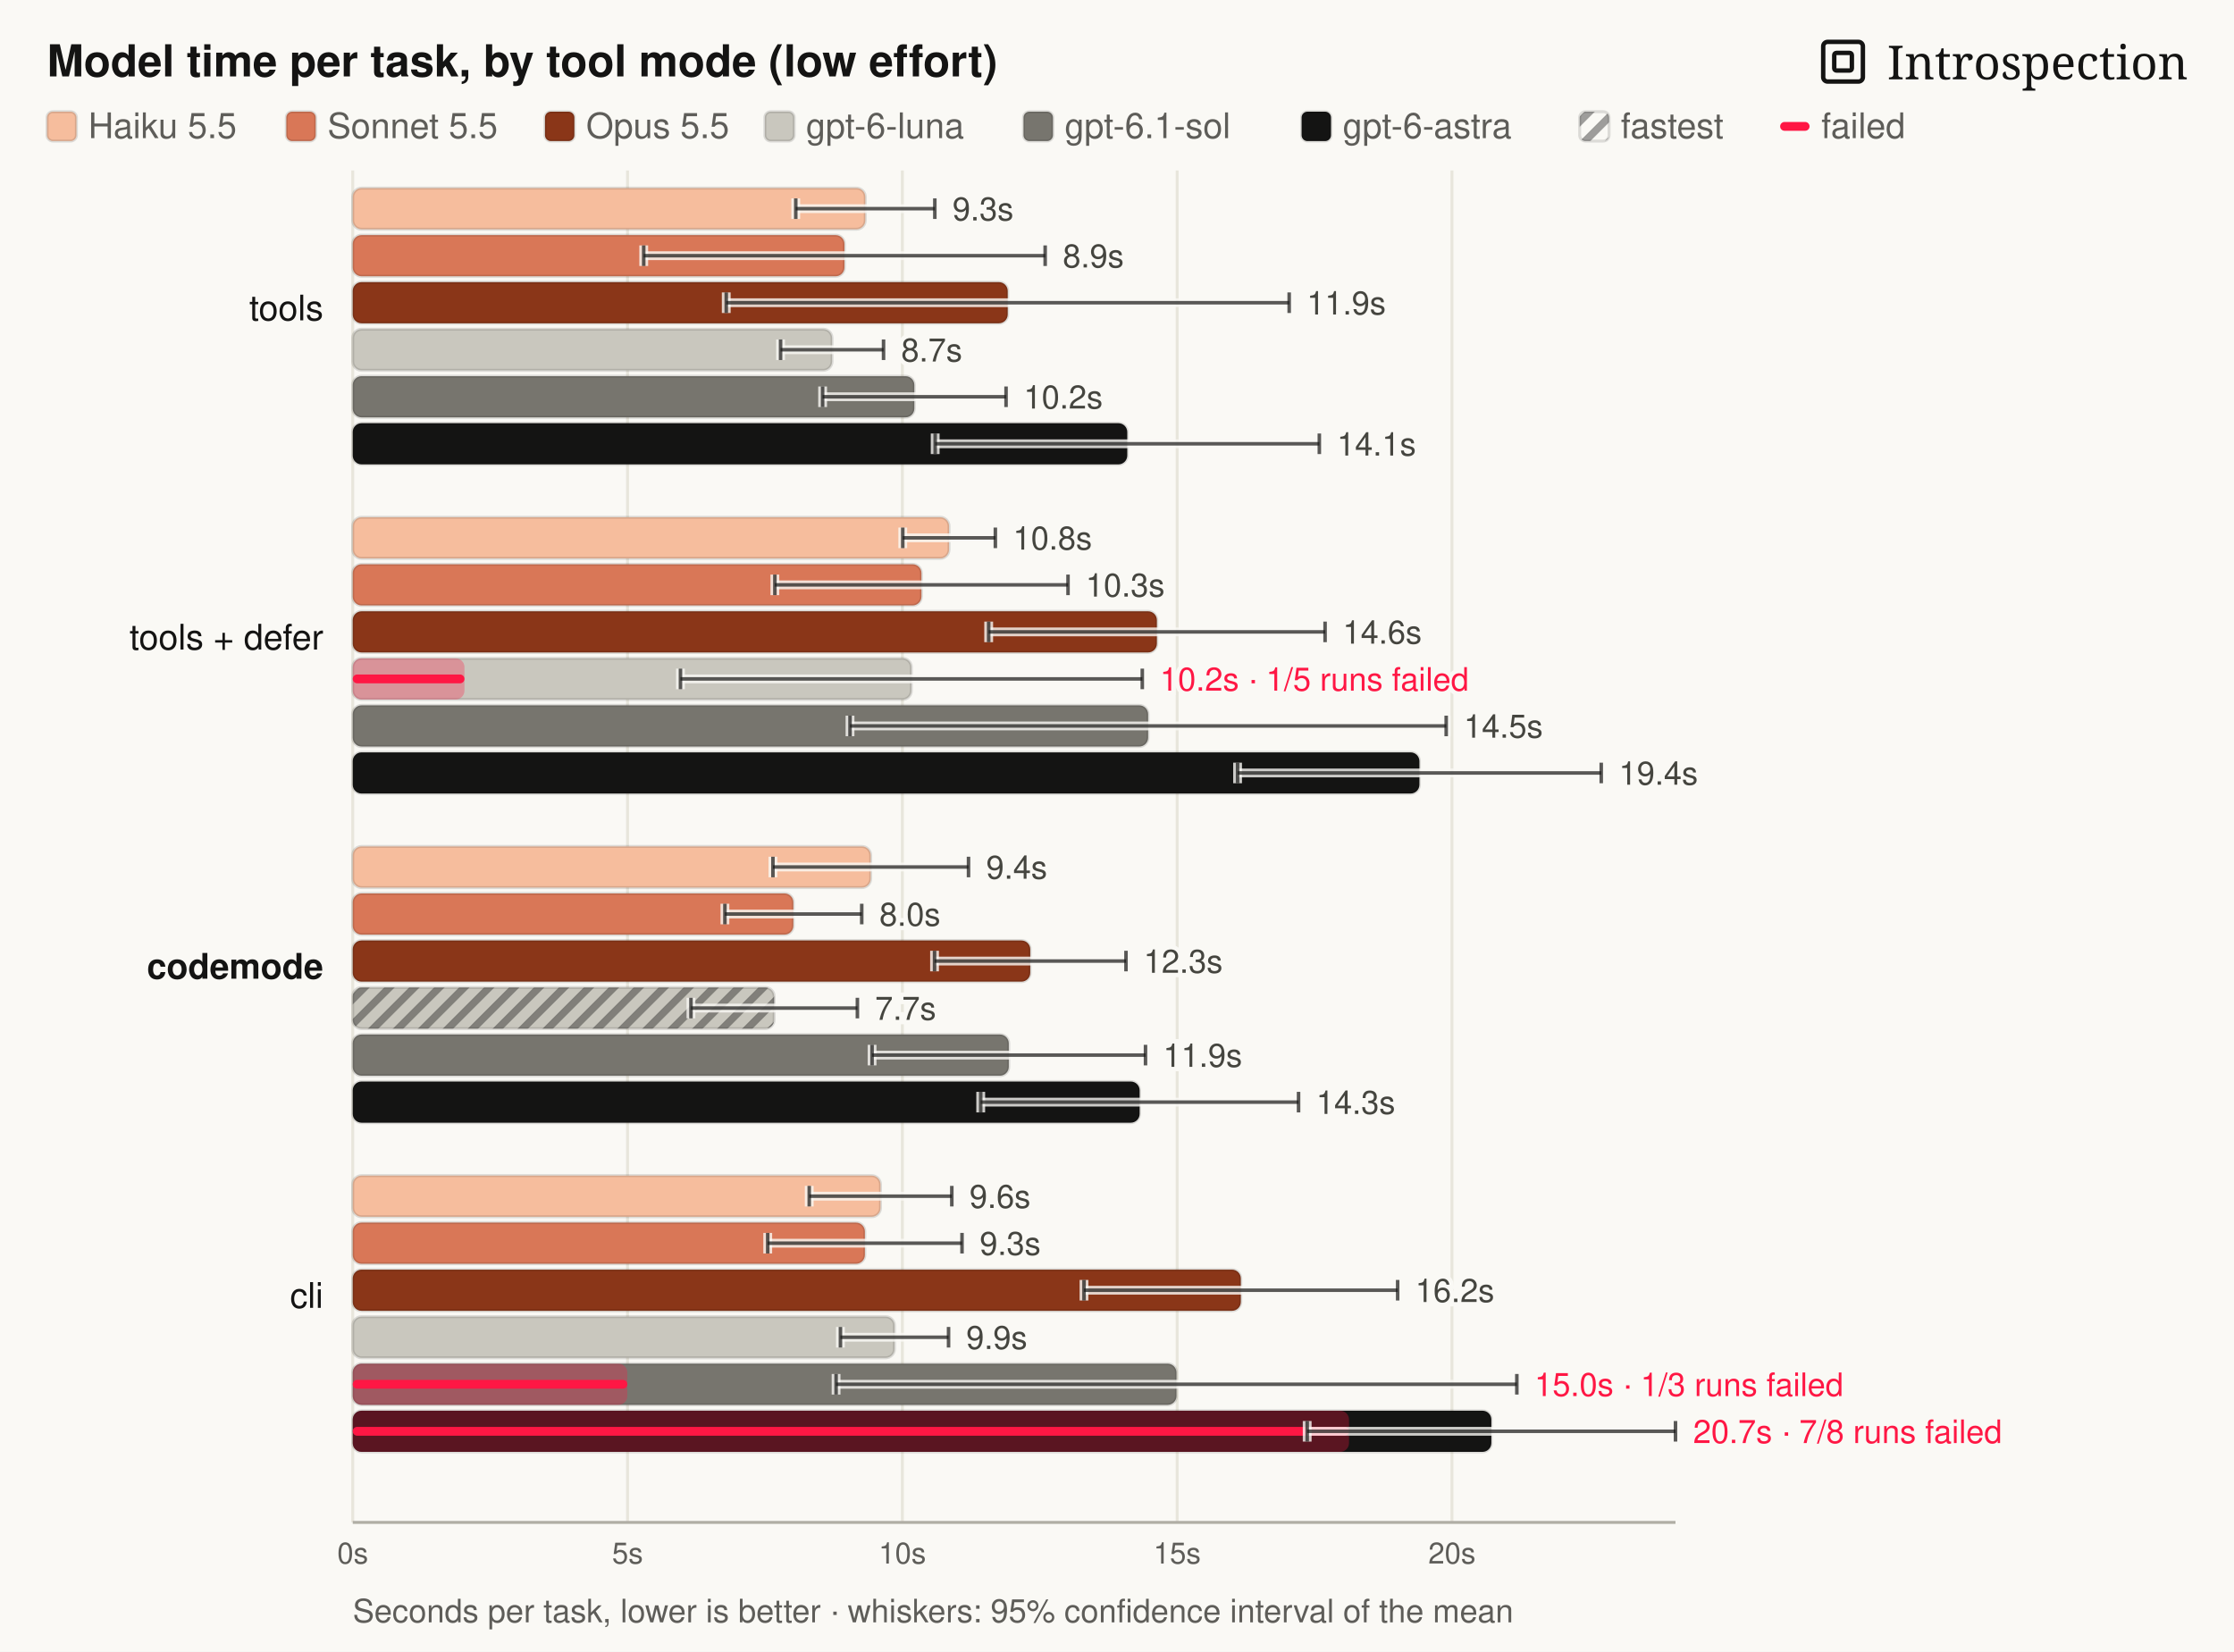
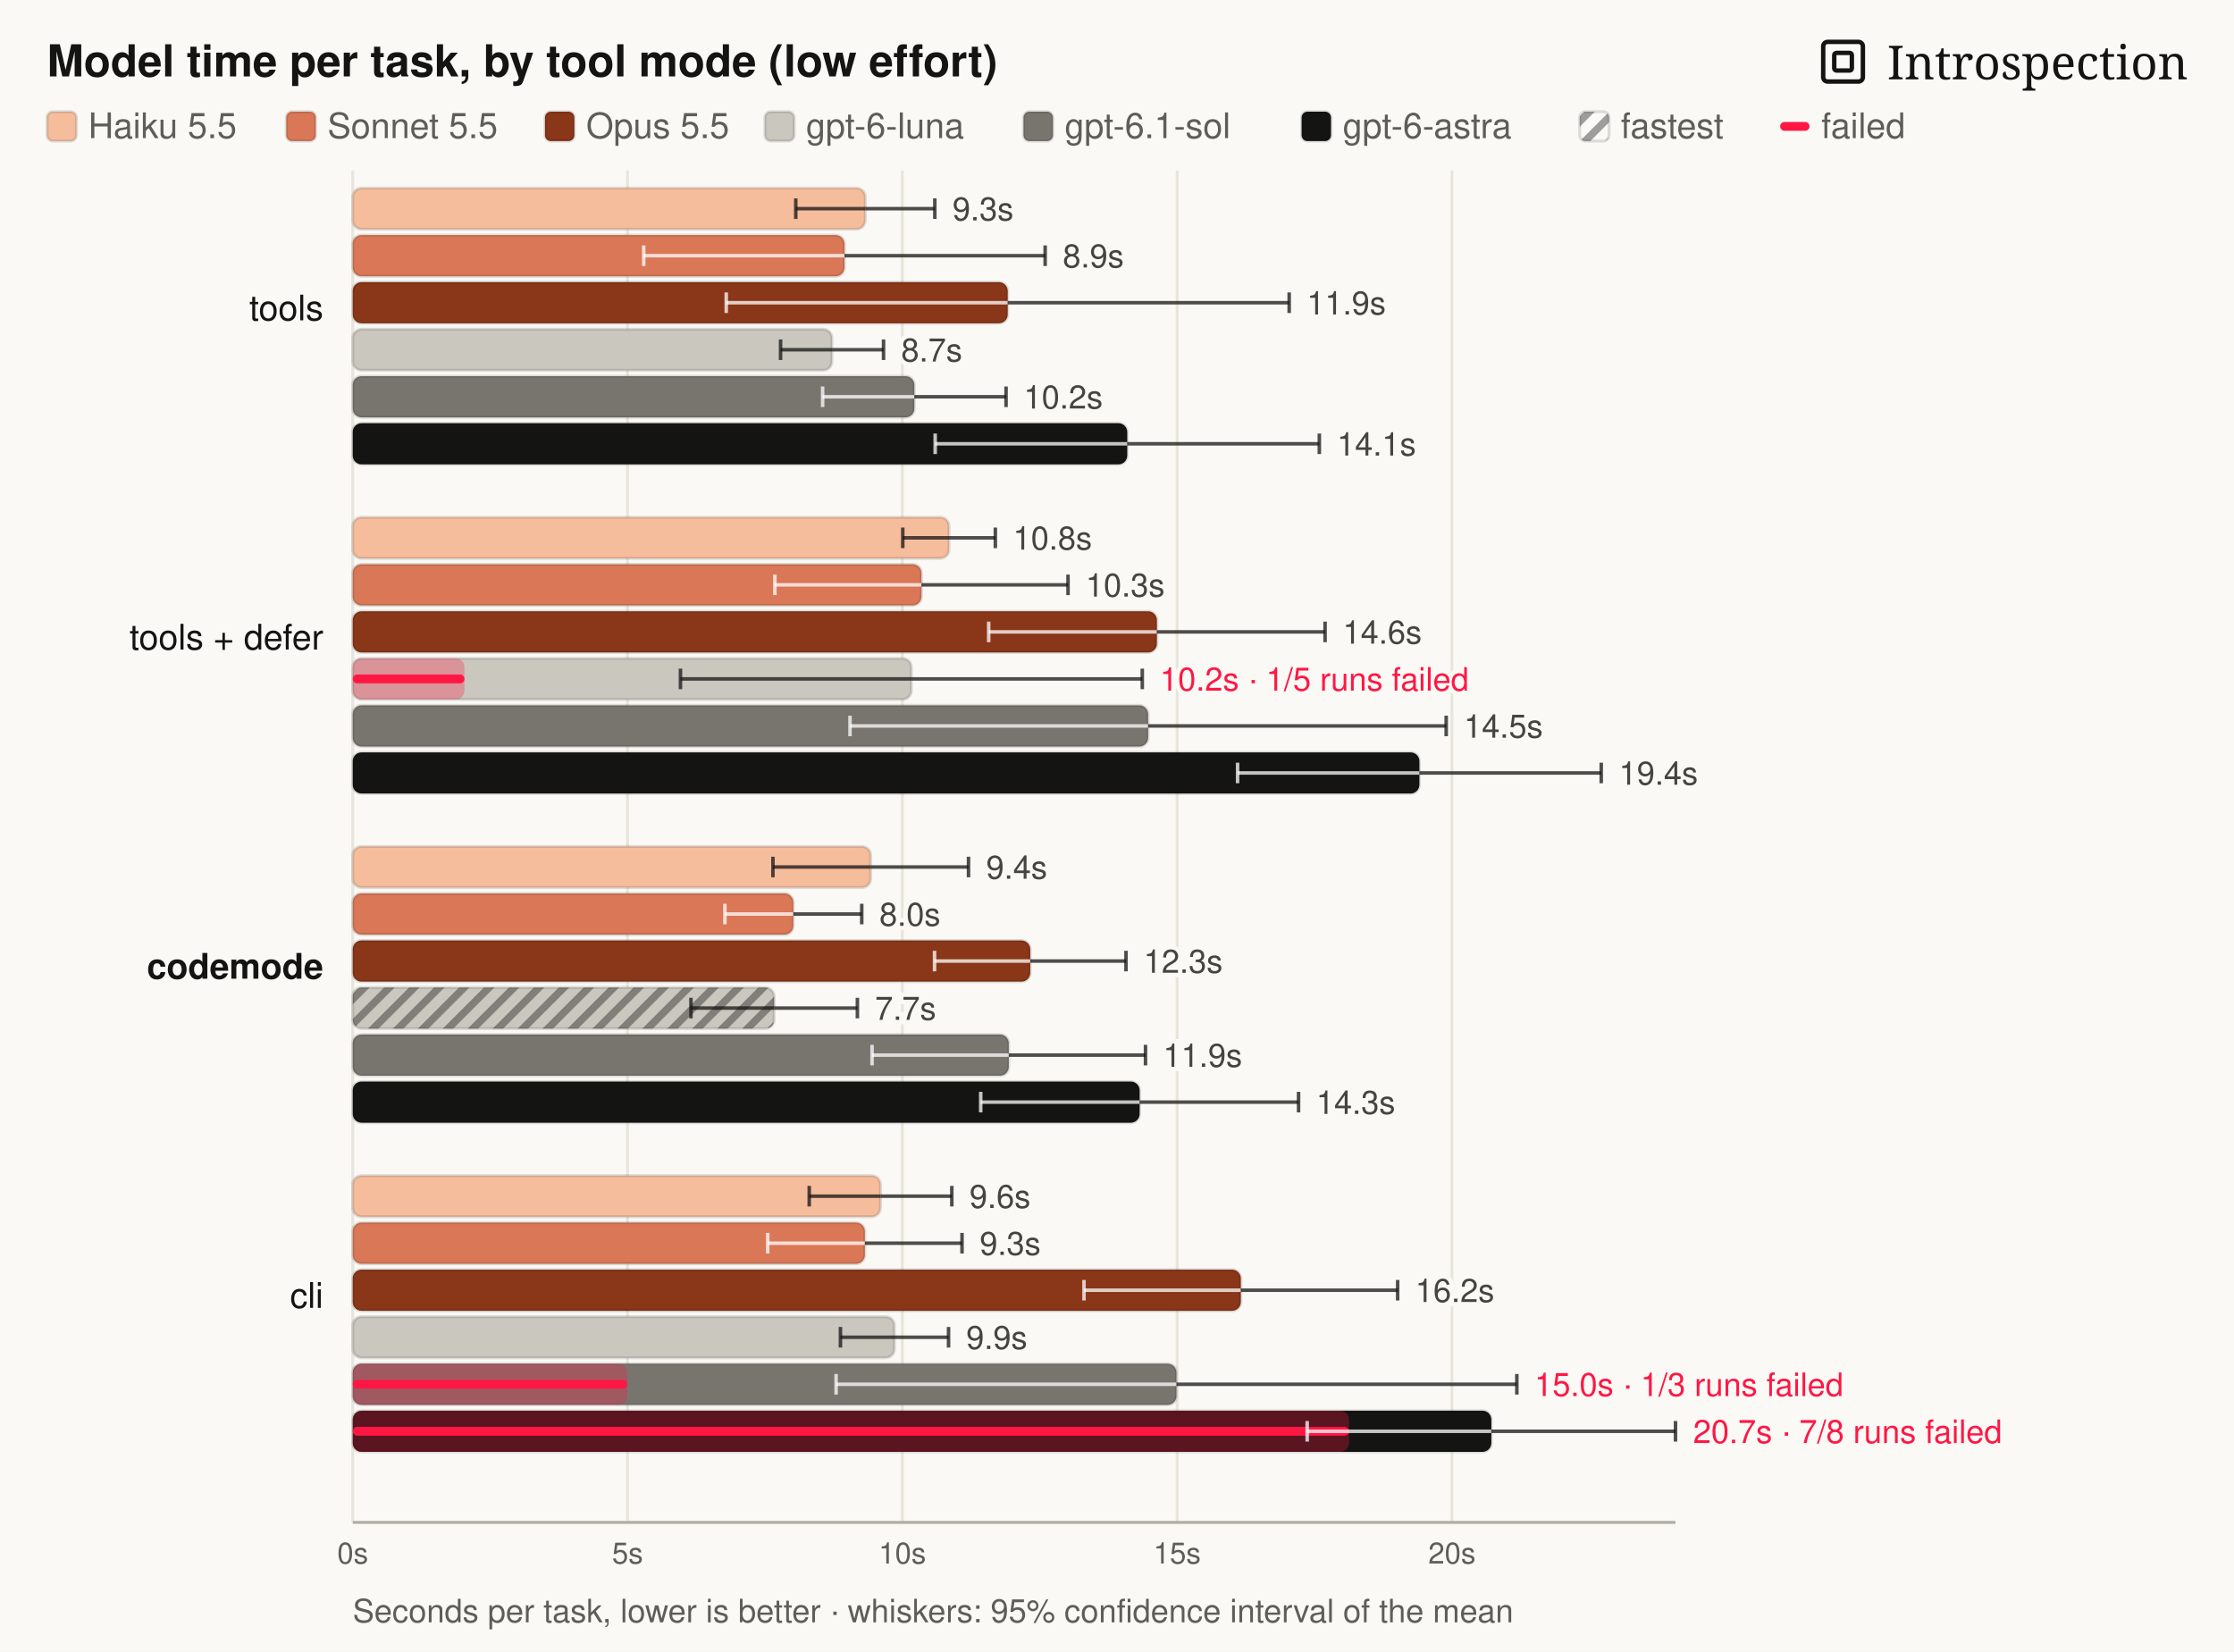
<svg xmlns="http://www.w3.org/2000/svg" width="760" height="562" viewBox="0 0 760 562" font-family="-apple-system, Segoe UI, Helvetica, Arial, sans-serif">
  <defs>
    <pattern id="win-light" patternUnits="userSpaceOnUse" width="6" height="6" patternTransform="rotate(45)">
      <rect width="2.5" height="6" fill="#141413" opacity="0.4" />
    </pattern>
    <pattern id="win-dark" patternUnits="userSpaceOnUse" width="6" height="6" patternTransform="rotate(45)">
      <rect width="2.5" height="6" fill="#ffffff" opacity="0.6" />
    </pattern>
  </defs>
  <rect width="760" height="562" fill="#faf9f5" />
  <text x="16" y="26" font-size="15" font-weight="600" fill="#141413">Model time per task, by tool mode (low effort)</text>
  <g transform="translate(618 12) scale(0.75)" fill="none" stroke="#141413" stroke-width="2" stroke-linecap="round" stroke-linejoin="round">
    <rect x="3" y="3" width="18" height="18" rx="2" />
    <rect x="8" y="8" width="8" height="8" rx="1" />
  </g>
  <text x="642" y="27" font-size="16" font-family="Georgia, serif" fill="#141413">Introspection</text>
  <rect x="16" y="38" width="10" height="10" rx="2" fill="#f6bd9d" stroke="#0000001f" />
  <text x="30" y="47" font-size="12" fill="#5e5d59">Haiku 5.5</text>
  <rect x="97.4" y="38" width="10" height="10" rx="2" fill="#d97757" stroke="#0000001f" />
  <text x="111.4" y="47" font-size="12" fill="#5e5d59">Sonnet 5.5</text>
  <rect x="185.4" y="38" width="10" height="10" rx="2" fill="#8a3618" stroke="#0000001f" />
  <text x="199.4" y="47" font-size="12" fill="#5e5d59">Opus 5.5</text>
  <rect x="260.2" y="38" width="10" height="10" rx="2" fill="#c9c7be" stroke="#0000001f" />
  <text x="274.2" y="47" font-size="12" fill="#5e5d59">gpt-6-luna</text>
  <rect x="348.2" y="38" width="10" height="10" rx="2" fill="#77756e" stroke="#0000001f" />
  <text x="362.2" y="47" font-size="12" fill="#5e5d59">gpt-6.1-sol</text>
  <rect x="442.8" y="38" width="10" height="10" rx="2" fill="#141413" stroke="#0000001f" />
  <text x="456.8" y="47" font-size="12" fill="#5e5d59">gpt-6-astra</text>
  <rect x="537.4" y="38" width="10" height="10" rx="2" fill="url(#win-light)" stroke="#0000001f" />
  <text x="551.4" y="47" font-size="12" fill="#5e5d59">fastest</text>
  <rect x="605.6" y="41.5" width="10" height="3" rx="1.5" fill="#ff1744" />
  <text x="619.6" y="47" font-size="12" fill="#5e5d59">failed</text>
  <line x1="120" y1="58" x2="120" y2="518" stroke="#e8e6dc" />
  <text x="120" y="532" font-size="10" text-anchor="middle" fill="#5e5d59">0s</text>
  <line x1="213.489" y1="58" x2="213.489" y2="518" stroke="#e8e6dc" />
  <text x="213.489" y="532" font-size="10" text-anchor="middle" fill="#5e5d59">5s</text>
  <line x1="306.978" y1="58" x2="306.978" y2="518" stroke="#e8e6dc" />
  <text x="306.978" y="532" font-size="10" text-anchor="middle" fill="#5e5d59">10s</text>
  <line x1="400.467" y1="58" x2="400.467" y2="518" stroke="#e8e6dc" />
  <text x="400.467" y="532" font-size="10" text-anchor="middle" fill="#5e5d59">15s</text>
  <line x1="493.955" y1="58" x2="493.955" y2="518" stroke="#e8e6dc" />
  <text x="493.955" y="532" font-size="10" text-anchor="middle" fill="#5e5d59">20s</text>
  <line x1="120" y1="518" x2="570" y2="518" stroke="#b0aea5" />
  <text x="110" y="109" font-size="12" text-anchor="end" fill="#141413" font-weight="400">tools</text>
  <rect x="120" y="64" width="174.372" height="14" rx="3" fill="#f6bd9d" stroke="#0000001f" data-href="https://artificialanalysis.ai/models/claude-haiku-5-5" />
-   <g pointer-events="none">
-     <g stroke="#faf9f5" stroke-width="3" stroke-opacity="0.8">
-       <line x1="270.718" y1="71" x2="318.025" y2="71" />
-       <line x1="270.718" y1="67.5" x2="270.718" y2="74.5" />
-       <line x1="318.025" y1="67.5" x2="318.025" y2="74.5" />
-     </g>
-     <g stroke="#141413" stroke-width="1.2" stroke-opacity="0.7">
-       <line x1="270.718" y1="71" x2="318.025" y2="71" />
-       <line x1="270.718" y1="67.5" x2="270.718" y2="74.5" />
-       <line x1="318.025" y1="67.5" x2="318.025" y2="74.5" />
-     </g>
+   <g stroke-width="1.2" stroke-opacity="0.75" pointer-events="none">
+     <line x1="270.718" y1="71" x2="294.372" y2="71" stroke="#141413" />
+     <line x1="294.372" y1="71" x2="318.025" y2="71" stroke="#141413" />
+     <line x1="270.718" y1="67.5" x2="270.718" y2="74.5" stroke="#141413" />
+     <line x1="318.025" y1="67.5" x2="318.025" y2="74.5" stroke="#141413" />
  </g>
  <text x="324.025" y="75" font-size="11" stroke="#faf9f5" stroke-width="3" paint-order="stroke" fill="#45453f">9.3s</text>
  <rect x="120" y="80" width="167.276" height="14" rx="3" fill="#d97757" stroke="#0000001f" data-href="https://artificialanalysis.ai/models/claude-sonnet-5-5" />
-   <g pointer-events="none">
-     <g stroke="#faf9f5" stroke-width="3" stroke-opacity="0.8">
-       <line x1="218.993" y1="87" x2="355.56" y2="87" />
-       <line x1="218.993" y1="83.5" x2="218.993" y2="90.5" />
-       <line x1="355.56" y1="83.5" x2="355.56" y2="90.5" />
-     </g>
-     <g stroke="#141413" stroke-width="1.2" stroke-opacity="0.7">
-       <line x1="218.993" y1="87" x2="355.56" y2="87" />
-       <line x1="218.993" y1="83.5" x2="218.993" y2="90.5" />
-       <line x1="355.56" y1="83.5" x2="355.56" y2="90.5" />
-     </g>
+   <g stroke-width="1.2" stroke-opacity="0.75" pointer-events="none">
+     <line x1="218.993" y1="87" x2="287.276" y2="87" stroke="#ffffff" />
+     <line x1="287.276" y1="87" x2="355.56" y2="87" stroke="#141413" />
+     <line x1="218.993" y1="83.5" x2="218.993" y2="90.5" stroke="#ffffff" />
+     <line x1="355.56" y1="83.5" x2="355.56" y2="90.5" stroke="#141413" />
  </g>
  <text x="361.56" y="91" font-size="11" stroke="#faf9f5" stroke-width="3" paint-order="stroke" fill="#45453f">8.9s</text>
  <rect x="120" y="96" width="222.821" height="14" rx="3" fill="#8a3618" stroke="#0000001f" data-href="https://artificialanalysis.ai/models/claude-opus-5-5" />
-   <g pointer-events="none">
-     <g stroke="#faf9f5" stroke-width="3" stroke-opacity="0.8">
-       <line x1="247.066" y1="103" x2="438.576" y2="103" />
-       <line x1="247.066" y1="99.5" x2="247.066" y2="106.5" />
-       <line x1="438.576" y1="99.5" x2="438.576" y2="106.5" />
-     </g>
-     <g stroke="#141413" stroke-width="1.2" stroke-opacity="0.7">
-       <line x1="247.066" y1="103" x2="438.576" y2="103" />
-       <line x1="247.066" y1="99.5" x2="247.066" y2="106.5" />
-       <line x1="438.576" y1="99.5" x2="438.576" y2="106.5" />
-     </g>
+   <g stroke-width="1.2" stroke-opacity="0.75" pointer-events="none">
+     <line x1="247.066" y1="103" x2="342.821" y2="103" stroke="#ffffff" />
+     <line x1="342.821" y1="103" x2="438.576" y2="103" stroke="#141413" />
+     <line x1="247.066" y1="99.5" x2="247.066" y2="106.5" stroke="#ffffff" />
+     <line x1="438.576" y1="99.5" x2="438.576" y2="106.5" stroke="#141413" />
  </g>
  <text x="444.576" y="107" font-size="11" stroke="#faf9f5" stroke-width="3" paint-order="stroke" fill="#45453f">11.9s</text>
  <rect x="120" y="112" width="163.063" height="14" rx="3" fill="#c9c7be" stroke="#0000001f" data-href="https://artificialanalysis.ai/models/gpt-6-luna" />
-   <g pointer-events="none">
-     <g stroke="#faf9f5" stroke-width="3" stroke-opacity="0.8">
-       <line x1="265.549" y1="119" x2="300.577" y2="119" />
-       <line x1="265.549" y1="115.5" x2="265.549" y2="122.5" />
-       <line x1="300.577" y1="115.5" x2="300.577" y2="122.5" />
-     </g>
-     <g stroke="#141413" stroke-width="1.2" stroke-opacity="0.7">
-       <line x1="265.549" y1="119" x2="300.577" y2="119" />
-       <line x1="265.549" y1="115.5" x2="265.549" y2="122.5" />
-       <line x1="300.577" y1="115.5" x2="300.577" y2="122.5" />
-     </g>
+   <g stroke-width="1.2" stroke-opacity="0.75" pointer-events="none">
+     <line x1="265.549" y1="119" x2="283.063" y2="119" stroke="#141413" />
+     <line x1="283.063" y1="119" x2="300.577" y2="119" stroke="#141413" />
+     <line x1="265.549" y1="115.5" x2="265.549" y2="122.5" stroke="#141413" />
+     <line x1="300.577" y1="115.5" x2="300.577" y2="122.5" stroke="#141413" />
  </g>
  <text x="306.577" y="123" font-size="11" stroke="#faf9f5" stroke-width="3" paint-order="stroke" fill="#45453f">8.7s</text>
  <rect x="120" y="128" width="191.054" height="14" rx="3" fill="#77756e" stroke="#0000001f" data-href="https://artificialanalysis.ai/models/gpt-6-1-sol" />
-   <g pointer-events="none">
-     <g stroke="#faf9f5" stroke-width="3" stroke-opacity="0.8">
-       <line x1="279.853" y1="135" x2="342.255" y2="135" />
-       <line x1="279.853" y1="131.5" x2="279.853" y2="138.5" />
-       <line x1="342.255" y1="131.5" x2="342.255" y2="138.5" />
-     </g>
-     <g stroke="#141413" stroke-width="1.2" stroke-opacity="0.7">
-       <line x1="279.853" y1="135" x2="342.255" y2="135" />
-       <line x1="279.853" y1="131.5" x2="279.853" y2="138.5" />
-       <line x1="342.255" y1="131.5" x2="342.255" y2="138.5" />
-     </g>
+   <g stroke-width="1.2" stroke-opacity="0.75" pointer-events="none">
+     <line x1="279.853" y1="135" x2="311.054" y2="135" stroke="#ffffff" />
+     <line x1="311.054" y1="135" x2="342.255" y2="135" stroke="#141413" />
+     <line x1="279.853" y1="131.5" x2="279.853" y2="138.5" stroke="#ffffff" />
+     <line x1="342.255" y1="131.5" x2="342.255" y2="138.5" stroke="#141413" />
  </g>
  <text x="348.255" y="139" font-size="11" stroke="#faf9f5" stroke-width="3" paint-order="stroke" fill="#45453f">10.2s</text>
  <rect x="120" y="144" width="263.489" height="14" rx="3" fill="#141413" stroke="#0000001f" data-href="https://artificialanalysis.ai/models/gpt-6-astra" />
-   <g pointer-events="none">
-     <g stroke="#faf9f5" stroke-width="3" stroke-opacity="0.8">
-       <line x1="318.146" y1="151" x2="448.832" y2="151" />
-       <line x1="318.146" y1="147.5" x2="318.146" y2="154.5" />
-       <line x1="448.832" y1="147.5" x2="448.832" y2="154.5" />
-     </g>
-     <g stroke="#141413" stroke-width="1.2" stroke-opacity="0.7">
-       <line x1="318.146" y1="151" x2="448.832" y2="151" />
-       <line x1="318.146" y1="147.5" x2="318.146" y2="154.5" />
-       <line x1="448.832" y1="147.5" x2="448.832" y2="154.5" />
-     </g>
+   <g stroke-width="1.2" stroke-opacity="0.75" pointer-events="none">
+     <line x1="318.146" y1="151" x2="383.489" y2="151" stroke="#ffffff" />
+     <line x1="383.489" y1="151" x2="448.832" y2="151" stroke="#141413" />
+     <line x1="318.146" y1="147.5" x2="318.146" y2="154.5" stroke="#ffffff" />
+     <line x1="448.832" y1="147.5" x2="448.832" y2="154.5" stroke="#141413" />
  </g>
  <text x="454.832" y="155" font-size="11" stroke="#faf9f5" stroke-width="3" paint-order="stroke" fill="#45453f">14.1s</text>
  <text x="110" y="221" font-size="12" text-anchor="end" fill="#141413" font-weight="400">tools + defer</text>
  <rect x="120" y="176" width="202.867" height="14" rx="3" fill="#f6bd9d" stroke="#0000001f" data-href="https://artificialanalysis.ai/models/claude-haiku-5-5" />
-   <g pointer-events="none">
-     <g stroke="#faf9f5" stroke-width="3" stroke-opacity="0.8">
-       <line x1="307.12" y1="183" x2="338.614" y2="183" />
-       <line x1="307.12" y1="179.5" x2="307.12" y2="186.5" />
-       <line x1="338.614" y1="179.5" x2="338.614" y2="186.5" />
-     </g>
-     <g stroke="#141413" stroke-width="1.2" stroke-opacity="0.7">
-       <line x1="307.12" y1="183" x2="338.614" y2="183" />
-       <line x1="307.12" y1="179.5" x2="307.12" y2="186.5" />
-       <line x1="338.614" y1="179.5" x2="338.614" y2="186.5" />
-     </g>
+   <g stroke-width="1.2" stroke-opacity="0.75" pointer-events="none">
+     <line x1="307.12" y1="183" x2="322.867" y2="183" stroke="#141413" />
+     <line x1="322.867" y1="183" x2="338.614" y2="183" stroke="#141413" />
+     <line x1="307.12" y1="179.5" x2="307.12" y2="186.5" stroke="#141413" />
+     <line x1="338.614" y1="179.5" x2="338.614" y2="186.5" stroke="#141413" />
  </g>
  <text x="344.614" y="187" font-size="11" stroke="#faf9f5" stroke-width="3" paint-order="stroke" fill="#45453f">10.8s</text>
  <rect x="120" y="192" width="193.472" height="14" rx="3" fill="#d97757" stroke="#0000001f" data-href="https://artificialanalysis.ai/models/claude-sonnet-5-5" />
-   <g pointer-events="none">
-     <g stroke="#faf9f5" stroke-width="3" stroke-opacity="0.8">
-       <line x1="263.608" y1="199" x2="363.337" y2="199" />
-       <line x1="263.608" y1="195.5" x2="263.608" y2="202.5" />
-       <line x1="363.337" y1="195.5" x2="363.337" y2="202.5" />
-     </g>
-     <g stroke="#141413" stroke-width="1.2" stroke-opacity="0.7">
-       <line x1="263.608" y1="199" x2="363.337" y2="199" />
-       <line x1="263.608" y1="195.5" x2="263.608" y2="202.5" />
-       <line x1="363.337" y1="195.5" x2="363.337" y2="202.5" />
-     </g>
+   <g stroke-width="1.2" stroke-opacity="0.75" pointer-events="none">
+     <line x1="263.608" y1="199" x2="313.472" y2="199" stroke="#ffffff" />
+     <line x1="313.472" y1="199" x2="363.337" y2="199" stroke="#141413" />
+     <line x1="263.608" y1="195.5" x2="263.608" y2="202.5" stroke="#ffffff" />
+     <line x1="363.337" y1="195.5" x2="363.337" y2="202.5" stroke="#141413" />
  </g>
  <text x="369.337" y="203" font-size="11" stroke="#faf9f5" stroke-width="3" paint-order="stroke" fill="#45453f">10.3s</text>
  <rect x="120" y="208" width="273.567" height="14" rx="3" fill="#8a3618" stroke="#0000001f" data-href="https://artificialanalysis.ai/models/claude-opus-5-5" />
-   <g pointer-events="none">
-     <g stroke="#faf9f5" stroke-width="3" stroke-opacity="0.8">
-       <line x1="336.347" y1="215" x2="450.787" y2="215" />
-       <line x1="336.347" y1="211.5" x2="336.347" y2="218.5" />
-       <line x1="450.787" y1="211.5" x2="450.787" y2="218.5" />
-     </g>
-     <g stroke="#141413" stroke-width="1.2" stroke-opacity="0.7">
-       <line x1="336.347" y1="215" x2="450.787" y2="215" />
-       <line x1="336.347" y1="211.5" x2="336.347" y2="218.5" />
-       <line x1="450.787" y1="211.5" x2="450.787" y2="218.5" />
-     </g>
+   <g stroke-width="1.2" stroke-opacity="0.75" pointer-events="none">
+     <line x1="336.347" y1="215" x2="393.567" y2="215" stroke="#ffffff" />
+     <line x1="393.567" y1="215" x2="450.787" y2="215" stroke="#141413" />
+     <line x1="336.347" y1="211.5" x2="336.347" y2="218.5" stroke="#ffffff" />
+     <line x1="450.787" y1="211.5" x2="450.787" y2="218.5" stroke="#141413" />
  </g>
  <text x="456.787" y="219" font-size="11" stroke="#faf9f5" stroke-width="3" paint-order="stroke" fill="#45453f">14.6s</text>
  <rect x="120" y="224" width="190.048" height="14" rx="3" fill="#c9c7be" stroke="#0000001f" data-href="https://artificialanalysis.ai/models/gpt-6-luna" />
  <rect x="120" y="224" width="38.01" height="14" rx="3" fill="#ff1744" opacity="0.3" pointer-events="none" />
  <rect x="120" y="229.5" width="38.01" height="3" rx="1.5" fill="#ff1744" pointer-events="none" />
-   <g pointer-events="none">
-     <g stroke="#faf9f5" stroke-width="3" stroke-opacity="0.8">
-       <line x1="231.491" y1="231" x2="388.605" y2="231" />
-       <line x1="231.491" y1="227.5" x2="231.491" y2="234.5" />
-       <line x1="388.605" y1="227.5" x2="388.605" y2="234.5" />
-     </g>
-     <g stroke="#141413" stroke-width="1.2" stroke-opacity="0.7">
-       <line x1="231.491" y1="231" x2="388.605" y2="231" />
-       <line x1="231.491" y1="227.5" x2="231.491" y2="234.5" />
-       <line x1="388.605" y1="227.5" x2="388.605" y2="234.5" />
-     </g>
+   <g stroke-width="1.2" stroke-opacity="0.75" pointer-events="none">
+     <line x1="231.491" y1="231" x2="310.048" y2="231" stroke="#141413" />
+     <line x1="310.048" y1="231" x2="388.605" y2="231" stroke="#141413" />
+     <line x1="231.491" y1="227.5" x2="231.491" y2="234.5" stroke="#141413" />
+     <line x1="388.605" y1="227.5" x2="388.605" y2="234.5" stroke="#141413" />
  </g>
  <text x="394.605" y="235" font-size="11" stroke="#faf9f5" stroke-width="3" paint-order="stroke" fill="#ff1744">10.2s · 1/5 runs failed</text>
  <rect x="120" y="240" width="270.582" height="14" rx="3" fill="#77756e" stroke="#0000001f" data-href="https://artificialanalysis.ai/models/gpt-6-1-sol" />
-   <g pointer-events="none">
-     <g stroke="#faf9f5" stroke-width="3" stroke-opacity="0.8">
-       <line x1="289.174" y1="247" x2="491.989" y2="247" />
-       <line x1="289.174" y1="243.5" x2="289.174" y2="250.5" />
-       <line x1="491.989" y1="243.5" x2="491.989" y2="250.5" />
-     </g>
-     <g stroke="#141413" stroke-width="1.2" stroke-opacity="0.7">
-       <line x1="289.174" y1="247" x2="491.989" y2="247" />
-       <line x1="289.174" y1="243.5" x2="289.174" y2="250.5" />
-       <line x1="491.989" y1="243.5" x2="491.989" y2="250.5" />
-     </g>
+   <g stroke-width="1.2" stroke-opacity="0.75" pointer-events="none">
+     <line x1="289.174" y1="247" x2="390.582" y2="247" stroke="#ffffff" />
+     <line x1="390.582" y1="247" x2="491.989" y2="247" stroke="#141413" />
+     <line x1="289.174" y1="243.5" x2="289.174" y2="250.5" stroke="#ffffff" />
+     <line x1="491.989" y1="243.5" x2="491.989" y2="250.5" stroke="#141413" />
  </g>
  <text x="497.989" y="251" font-size="11" stroke="#faf9f5" stroke-width="3" paint-order="stroke" fill="#45453f">14.5s</text>
  <rect x="120" y="256" width="362.88" height="14" rx="3" fill="#141413" stroke="#0000001f" data-href="https://artificialanalysis.ai/models/gpt-6-astra" />
-   <g pointer-events="none">
-     <g stroke="#faf9f5" stroke-width="3" stroke-opacity="0.8">
-       <line x1="421.023" y1="263" x2="544.737" y2="263" />
-       <line x1="421.023" y1="259.5" x2="421.023" y2="266.5" />
-       <line x1="544.737" y1="259.5" x2="544.737" y2="266.5" />
-     </g>
-     <g stroke="#141413" stroke-width="1.2" stroke-opacity="0.7">
-       <line x1="421.023" y1="263" x2="544.737" y2="263" />
-       <line x1="421.023" y1="259.5" x2="421.023" y2="266.5" />
-       <line x1="544.737" y1="259.5" x2="544.737" y2="266.5" />
-     </g>
+   <g stroke-width="1.2" stroke-opacity="0.75" pointer-events="none">
+     <line x1="421.023" y1="263" x2="482.88" y2="263" stroke="#ffffff" />
+     <line x1="482.88" y1="263" x2="544.737" y2="263" stroke="#141413" />
+     <line x1="421.023" y1="259.5" x2="421.023" y2="266.5" stroke="#ffffff" />
+     <line x1="544.737" y1="259.5" x2="544.737" y2="266.5" stroke="#141413" />
  </g>
  <text x="550.737" y="267" font-size="11" stroke="#faf9f5" stroke-width="3" paint-order="stroke" fill="#45453f">19.4s</text>
  <text x="110" y="333" font-size="12" text-anchor="end" fill="#141413" font-weight="600">codemode</text>
  <rect x="120" y="288" width="176.215" height="14" rx="3" fill="#f6bd9d" stroke="#0000001f" data-href="https://artificialanalysis.ai/models/claude-haiku-5-5" />
-   <g pointer-events="none">
-     <g stroke="#faf9f5" stroke-width="3" stroke-opacity="0.8">
-       <line x1="262.948" y1="295" x2="329.483" y2="295" />
-       <line x1="262.948" y1="291.5" x2="262.948" y2="298.5" />
-       <line x1="329.483" y1="291.5" x2="329.483" y2="298.5" />
-     </g>
-     <g stroke="#141413" stroke-width="1.2" stroke-opacity="0.7">
-       <line x1="262.948" y1="295" x2="329.483" y2="295" />
-       <line x1="262.948" y1="291.5" x2="262.948" y2="298.5" />
-       <line x1="329.483" y1="291.5" x2="329.483" y2="298.5" />
-     </g>
+   <g stroke-width="1.2" stroke-opacity="0.75" pointer-events="none">
+     <line x1="262.948" y1="295" x2="296.215" y2="295" stroke="#141413" />
+     <line x1="296.215" y1="295" x2="329.483" y2="295" stroke="#141413" />
+     <line x1="262.948" y1="291.5" x2="262.948" y2="298.5" stroke="#141413" />
+     <line x1="329.483" y1="291.5" x2="329.483" y2="298.5" stroke="#141413" />
  </g>
  <text x="335.483" y="299" font-size="11" stroke="#faf9f5" stroke-width="3" paint-order="stroke" fill="#45453f">9.4s</text>
  <rect x="120" y="304" width="149.888" height="14" rx="3" fill="#d97757" stroke="#0000001f" data-href="https://artificialanalysis.ai/models/claude-sonnet-5-5" />
-   <g pointer-events="none">
-     <g stroke="#faf9f5" stroke-width="3" stroke-opacity="0.8">
-       <line x1="246.613" y1="311" x2="293.162" y2="311" />
-       <line x1="246.613" y1="307.5" x2="246.613" y2="314.5" />
-       <line x1="293.162" y1="307.5" x2="293.162" y2="314.5" />
-     </g>
-     <g stroke="#141413" stroke-width="1.2" stroke-opacity="0.7">
-       <line x1="246.613" y1="311" x2="293.162" y2="311" />
-       <line x1="246.613" y1="307.5" x2="246.613" y2="314.5" />
-       <line x1="293.162" y1="307.5" x2="293.162" y2="314.5" />
-     </g>
+   <g stroke-width="1.2" stroke-opacity="0.75" pointer-events="none">
+     <line x1="246.613" y1="311" x2="269.888" y2="311" stroke="#ffffff" />
+     <line x1="269.888" y1="311" x2="293.162" y2="311" stroke="#141413" />
+     <line x1="246.613" y1="307.5" x2="246.613" y2="314.5" stroke="#ffffff" />
+     <line x1="293.162" y1="307.5" x2="293.162" y2="314.5" stroke="#141413" />
  </g>
  <text x="299.162" y="315" font-size="11" stroke="#faf9f5" stroke-width="3" paint-order="stroke" fill="#45453f">8.0s</text>
  <rect x="120" y="320" width="230.494" height="14" rx="3" fill="#8a3618" stroke="#0000001f" data-href="https://artificialanalysis.ai/models/claude-opus-5-5" />
-   <g pointer-events="none">
-     <g stroke="#faf9f5" stroke-width="3" stroke-opacity="0.8">
-       <line x1="317.93" y1="327" x2="383.057" y2="327" />
-       <line x1="317.93" y1="323.5" x2="317.93" y2="330.5" />
-       <line x1="383.057" y1="323.5" x2="383.057" y2="330.5" />
-     </g>
-     <g stroke="#141413" stroke-width="1.2" stroke-opacity="0.7">
-       <line x1="317.93" y1="327" x2="383.057" y2="327" />
-       <line x1="317.93" y1="323.5" x2="317.93" y2="330.5" />
-       <line x1="383.057" y1="323.5" x2="383.057" y2="330.5" />
-     </g>
+   <g stroke-width="1.2" stroke-opacity="0.75" pointer-events="none">
+     <line x1="317.93" y1="327" x2="350.494" y2="327" stroke="#ffffff" />
+     <line x1="350.494" y1="327" x2="383.057" y2="327" stroke="#141413" />
+     <line x1="317.93" y1="323.5" x2="317.93" y2="330.5" stroke="#ffffff" />
+     <line x1="383.057" y1="323.5" x2="383.057" y2="330.5" stroke="#141413" />
  </g>
  <text x="389.057" y="331" font-size="11" stroke="#faf9f5" stroke-width="3" paint-order="stroke" fill="#45453f">12.3s</text>
  <rect x="120" y="336" width="143.371" height="14" rx="3" fill="#c9c7be" stroke="#0000001f" data-href="https://artificialanalysis.ai/models/gpt-6-luna" />
  <rect x="120" y="336" width="143.371" height="14" rx="3" fill="url(#win-light)" pointer-events="none" />
-   <g pointer-events="none">
-     <g stroke="#faf9f5" stroke-width="3" stroke-opacity="0.8">
-       <line x1="235.061" y1="343" x2="291.681" y2="343" />
-       <line x1="235.061" y1="339.5" x2="235.061" y2="346.5" />
-       <line x1="291.681" y1="339.5" x2="291.681" y2="346.5" />
-     </g>
-     <g stroke="#141413" stroke-width="1.2" stroke-opacity="0.7">
-       <line x1="235.061" y1="343" x2="291.681" y2="343" />
-       <line x1="235.061" y1="339.5" x2="235.061" y2="346.5" />
-       <line x1="291.681" y1="339.5" x2="291.681" y2="346.5" />
-     </g>
+   <g stroke-width="1.2" stroke-opacity="0.75" pointer-events="none">
+     <line x1="235.061" y1="343" x2="263.371" y2="343" stroke="#141413" />
+     <line x1="263.371" y1="343" x2="291.681" y2="343" stroke="#141413" />
+     <line x1="235.061" y1="339.5" x2="235.061" y2="346.5" stroke="#141413" />
+     <line x1="291.681" y1="339.5" x2="291.681" y2="346.5" stroke="#141413" />
  </g>
  <text x="297.681" y="347" font-size="11" stroke="#faf9f5" stroke-width="3" paint-order="stroke" fill="#45453f">7.7s</text>
  <rect x="120" y="352" width="223.183" height="14" rx="3" fill="#77756e" stroke="#0000001f" data-href="https://artificialanalysis.ai/models/gpt-6-1-sol" />
-   <g pointer-events="none">
-     <g stroke="#faf9f5" stroke-width="3" stroke-opacity="0.8">
-       <line x1="296.673" y1="359" x2="389.693" y2="359" />
-       <line x1="296.673" y1="355.5" x2="296.673" y2="362.5" />
-       <line x1="389.693" y1="355.5" x2="389.693" y2="362.5" />
-     </g>
-     <g stroke="#141413" stroke-width="1.2" stroke-opacity="0.7">
-       <line x1="296.673" y1="359" x2="389.693" y2="359" />
-       <line x1="296.673" y1="355.5" x2="296.673" y2="362.5" />
-       <line x1="389.693" y1="355.5" x2="389.693" y2="362.5" />
-     </g>
+   <g stroke-width="1.2" stroke-opacity="0.75" pointer-events="none">
+     <line x1="296.673" y1="359" x2="343.183" y2="359" stroke="#ffffff" />
+     <line x1="343.183" y1="359" x2="389.693" y2="359" stroke="#141413" />
+     <line x1="296.673" y1="355.5" x2="296.673" y2="362.5" stroke="#ffffff" />
+     <line x1="389.693" y1="355.5" x2="389.693" y2="362.5" stroke="#141413" />
  </g>
  <text x="395.693" y="363" font-size="11" stroke="#faf9f5" stroke-width="3" paint-order="stroke" fill="#45453f">11.9s</text>
  <rect x="120" y="368" width="267.702" height="14" rx="3" fill="#141413" stroke="#0000001f" data-href="https://artificialanalysis.ai/models/gpt-6-astra" />
-   <g pointer-events="none">
-     <g stroke="#faf9f5" stroke-width="3" stroke-opacity="0.8">
-       <line x1="333.638" y1="375" x2="441.766" y2="375" />
-       <line x1="333.638" y1="371.5" x2="333.638" y2="378.5" />
-       <line x1="441.766" y1="371.5" x2="441.766" y2="378.5" />
-     </g>
-     <g stroke="#141413" stroke-width="1.2" stroke-opacity="0.7">
-       <line x1="333.638" y1="375" x2="441.766" y2="375" />
-       <line x1="333.638" y1="371.5" x2="333.638" y2="378.5" />
-       <line x1="441.766" y1="371.5" x2="441.766" y2="378.5" />
-     </g>
+   <g stroke-width="1.2" stroke-opacity="0.75" pointer-events="none">
+     <line x1="333.638" y1="375" x2="387.702" y2="375" stroke="#ffffff" />
+     <line x1="387.702" y1="375" x2="441.766" y2="375" stroke="#141413" />
+     <line x1="333.638" y1="371.5" x2="333.638" y2="378.5" stroke="#ffffff" />
+     <line x1="441.766" y1="371.5" x2="441.766" y2="378.5" stroke="#141413" />
  </g>
  <text x="447.766" y="379" font-size="11" stroke="#faf9f5" stroke-width="3" paint-order="stroke" fill="#45453f">14.3s</text>
  <text x="110" y="445" font-size="12" text-anchor="end" fill="#141413" font-weight="400">cli</text>
  <rect x="120" y="400" width="179.551" height="14" rx="3" fill="#f6bd9d" stroke="#0000001f" data-href="https://artificialanalysis.ai/models/claude-haiku-5-5" />
-   <g pointer-events="none">
-     <g stroke="#faf9f5" stroke-width="3" stroke-opacity="0.8">
-       <line x1="275.298" y1="407" x2="323.804" y2="407" />
-       <line x1="275.298" y1="403.5" x2="275.298" y2="410.5" />
-       <line x1="323.804" y1="403.5" x2="323.804" y2="410.5" />
-     </g>
-     <g stroke="#141413" stroke-width="1.2" stroke-opacity="0.7">
-       <line x1="275.298" y1="407" x2="323.804" y2="407" />
-       <line x1="275.298" y1="403.5" x2="275.298" y2="410.5" />
-       <line x1="323.804" y1="403.5" x2="323.804" y2="410.5" />
-     </g>
+   <g stroke-width="1.2" stroke-opacity="0.75" pointer-events="none">
+     <line x1="275.298" y1="407" x2="299.551" y2="407" stroke="#141413" />
+     <line x1="299.551" y1="407" x2="323.804" y2="407" stroke="#141413" />
+     <line x1="275.298" y1="403.5" x2="275.298" y2="410.5" stroke="#141413" />
+     <line x1="323.804" y1="403.5" x2="323.804" y2="410.5" stroke="#141413" />
  </g>
  <text x="329.804" y="411" font-size="11" stroke="#faf9f5" stroke-width="3" paint-order="stroke" fill="#45453f">9.6s</text>
  <rect x="120" y="416" width="174.226" height="14" rx="3" fill="#d97757" stroke="#0000001f" data-href="https://artificialanalysis.ai/models/claude-sonnet-5-5" />
-   <g pointer-events="none">
-     <g stroke="#faf9f5" stroke-width="3" stroke-opacity="0.8">
-       <line x1="261.178" y1="423" x2="327.274" y2="423" />
-       <line x1="261.178" y1="419.5" x2="261.178" y2="426.5" />
-       <line x1="327.274" y1="419.5" x2="327.274" y2="426.5" />
-     </g>
-     <g stroke="#141413" stroke-width="1.2" stroke-opacity="0.7">
-       <line x1="261.178" y1="423" x2="327.274" y2="423" />
-       <line x1="261.178" y1="419.5" x2="261.178" y2="426.5" />
-       <line x1="327.274" y1="419.5" x2="327.274" y2="426.5" />
-     </g>
+   <g stroke-width="1.2" stroke-opacity="0.75" pointer-events="none">
+     <line x1="261.178" y1="423" x2="294.226" y2="423" stroke="#ffffff" />
+     <line x1="294.226" y1="423" x2="327.274" y2="423" stroke="#141413" />
+     <line x1="261.178" y1="419.5" x2="261.178" y2="426.5" stroke="#ffffff" />
+     <line x1="327.274" y1="419.5" x2="327.274" y2="426.5" stroke="#141413" />
  </g>
  <text x="333.274" y="427" font-size="11" stroke="#faf9f5" stroke-width="3" paint-order="stroke" fill="#45453f">9.3s</text>
  <rect x="120" y="432" width="302.125" height="14" rx="3" fill="#8a3618" stroke="#0000001f" data-href="https://artificialanalysis.ai/models/claude-opus-5-5" />
-   <g pointer-events="none">
-     <g stroke="#faf9f5" stroke-width="3" stroke-opacity="0.8">
-       <line x1="368.773" y1="439" x2="475.477" y2="439" />
-       <line x1="368.773" y1="435.5" x2="368.773" y2="442.5" />
-       <line x1="475.477" y1="435.5" x2="475.477" y2="442.5" />
-     </g>
-     <g stroke="#141413" stroke-width="1.2" stroke-opacity="0.7">
-       <line x1="368.773" y1="439" x2="475.477" y2="439" />
-       <line x1="368.773" y1="435.5" x2="368.773" y2="442.5" />
-       <line x1="475.477" y1="435.5" x2="475.477" y2="442.5" />
-     </g>
+   <g stroke-width="1.2" stroke-opacity="0.75" pointer-events="none">
+     <line x1="368.773" y1="439" x2="422.125" y2="439" stroke="#ffffff" />
+     <line x1="422.125" y1="439" x2="475.477" y2="439" stroke="#141413" />
+     <line x1="368.773" y1="435.5" x2="368.773" y2="442.5" stroke="#ffffff" />
+     <line x1="475.477" y1="435.5" x2="475.477" y2="442.5" stroke="#141413" />
  </g>
  <text x="481.477" y="443" font-size="11" stroke="#faf9f5" stroke-width="3" paint-order="stroke" fill="#45453f">16.2s</text>
  <rect x="120" y="448" width="184.304" height="14" rx="3" fill="#c9c7be" stroke="#0000001f" data-href="https://artificialanalysis.ai/models/gpt-6-luna" />
-   <g pointer-events="none">
-     <g stroke="#faf9f5" stroke-width="3" stroke-opacity="0.8">
-       <line x1="285.913" y1="455" x2="322.695" y2="455" />
-       <line x1="285.913" y1="451.5" x2="285.913" y2="458.5" />
-       <line x1="322.695" y1="451.5" x2="322.695" y2="458.5" />
-     </g>
-     <g stroke="#141413" stroke-width="1.2" stroke-opacity="0.7">
-       <line x1="285.913" y1="455" x2="322.695" y2="455" />
-       <line x1="285.913" y1="451.5" x2="285.913" y2="458.5" />
-       <line x1="322.695" y1="451.5" x2="322.695" y2="458.5" />
-     </g>
+   <g stroke-width="1.2" stroke-opacity="0.75" pointer-events="none">
+     <line x1="285.913" y1="455" x2="304.304" y2="455" stroke="#141413" />
+     <line x1="304.304" y1="455" x2="322.695" y2="455" stroke="#141413" />
+     <line x1="285.913" y1="451.5" x2="285.913" y2="458.5" stroke="#141413" />
+     <line x1="322.695" y1="451.5" x2="322.695" y2="458.5" stroke="#141413" />
  </g>
  <text x="328.695" y="459" font-size="11" stroke="#faf9f5" stroke-width="3" paint-order="stroke" fill="#45453f">9.9s</text>
  <rect x="120" y="464" width="280.23" height="14" rx="3" fill="#77756e" stroke="#0000001f" data-href="https://artificialanalysis.ai/models/gpt-6-1-sol" />
  <rect x="120" y="464" width="93.41" height="14" rx="3" fill="#ff1744" opacity="0.3" pointer-events="none" />
  <rect x="120" y="469.5" width="93.41" height="3" rx="1.5" fill="#ff1744" pointer-events="none" />
-   <g pointer-events="none">
-     <g stroke="#faf9f5" stroke-width="3" stroke-opacity="0.8">
-       <line x1="284.433" y1="471" x2="516.026" y2="471" />
-       <line x1="284.433" y1="467.5" x2="284.433" y2="474.5" />
-       <line x1="516.026" y1="467.5" x2="516.026" y2="474.5" />
-     </g>
-     <g stroke="#141413" stroke-width="1.2" stroke-opacity="0.7">
-       <line x1="284.433" y1="471" x2="516.026" y2="471" />
-       <line x1="284.433" y1="467.5" x2="284.433" y2="474.5" />
-       <line x1="516.026" y1="467.5" x2="516.026" y2="474.5" />
-     </g>
+   <g stroke-width="1.2" stroke-opacity="0.75" pointer-events="none">
+     <line x1="284.433" y1="471" x2="400.23" y2="471" stroke="#ffffff" />
+     <line x1="400.23" y1="471" x2="516.026" y2="471" stroke="#141413" />
+     <line x1="284.433" y1="467.5" x2="284.433" y2="474.5" stroke="#ffffff" />
+     <line x1="516.026" y1="467.5" x2="516.026" y2="474.5" stroke="#141413" />
  </g>
  <text x="522.026" y="475" font-size="11" stroke="#faf9f5" stroke-width="3" paint-order="stroke" fill="#ff1744">15.0s · 1/3 runs failed</text>
  <rect x="120" y="480" width="387.35" height="14" rx="3" fill="#141413" stroke="#0000001f" data-href="https://artificialanalysis.ai/models/gpt-6-astra" />
  <rect x="120" y="480" width="338.931" height="14" rx="3" fill="#ff1744" opacity="0.3" pointer-events="none" />
  <rect x="120" y="485.5" width="338.931" height="3" rx="1.5" fill="#ff1744" pointer-events="none" />
-   <g pointer-events="none">
-     <g stroke="#faf9f5" stroke-width="3" stroke-opacity="0.8">
-       <line x1="444.7" y1="487" x2="570" y2="487" />
-       <line x1="444.7" y1="483.5" x2="444.7" y2="490.5" />
-       <line x1="570" y1="483.5" x2="570" y2="490.5" />
-     </g>
-     <g stroke="#141413" stroke-width="1.2" stroke-opacity="0.7">
-       <line x1="444.7" y1="487" x2="570" y2="487" />
-       <line x1="444.7" y1="483.5" x2="444.7" y2="490.5" />
-       <line x1="570" y1="483.5" x2="570" y2="490.5" />
-     </g>
+   <g stroke-width="1.2" stroke-opacity="0.75" pointer-events="none">
+     <line x1="444.7" y1="487" x2="507.35" y2="487" stroke="#ffffff" />
+     <line x1="507.35" y1="487" x2="570" y2="487" stroke="#141413" />
+     <line x1="444.7" y1="483.5" x2="444.7" y2="490.5" stroke="#ffffff" />
+     <line x1="570" y1="483.5" x2="570" y2="490.5" stroke="#141413" />
  </g>
  <text x="576" y="491" font-size="11" stroke="#faf9f5" stroke-width="3" paint-order="stroke" fill="#ff1744">20.7s · 7/8 runs failed</text>
  <text x="120" y="552" font-size="11" fill="#5e5d59">Seconds per task, lower is better · whiskers: 95% confidence interval of the mean</text>
</svg>
